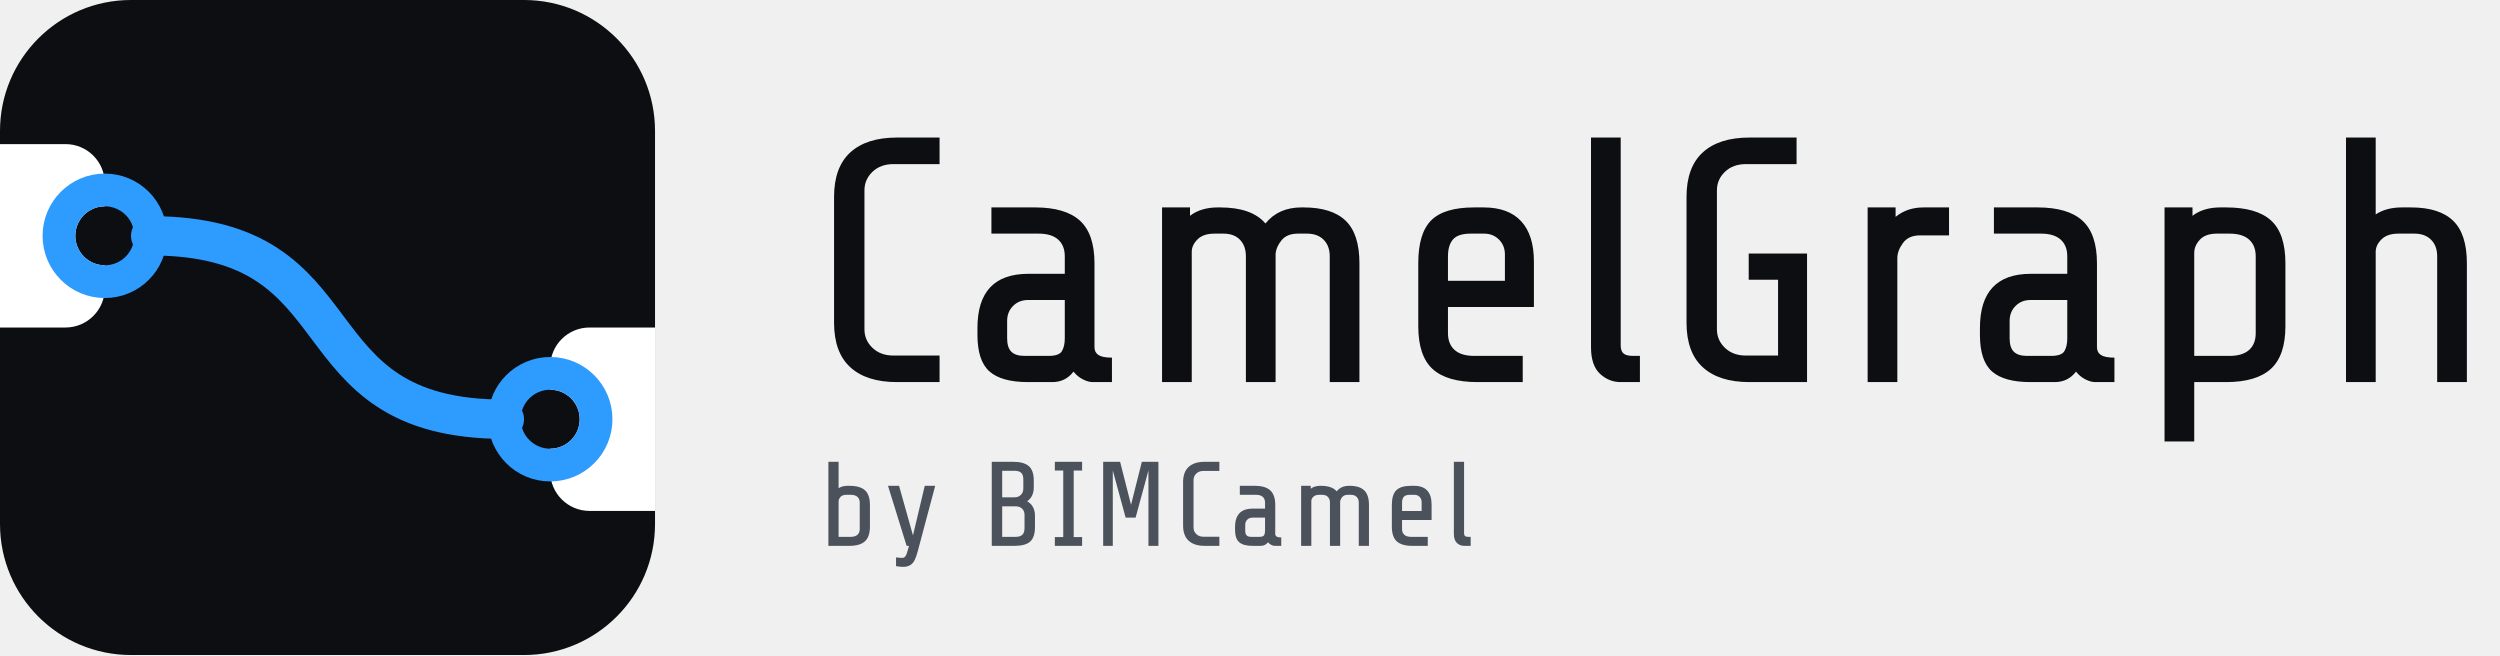
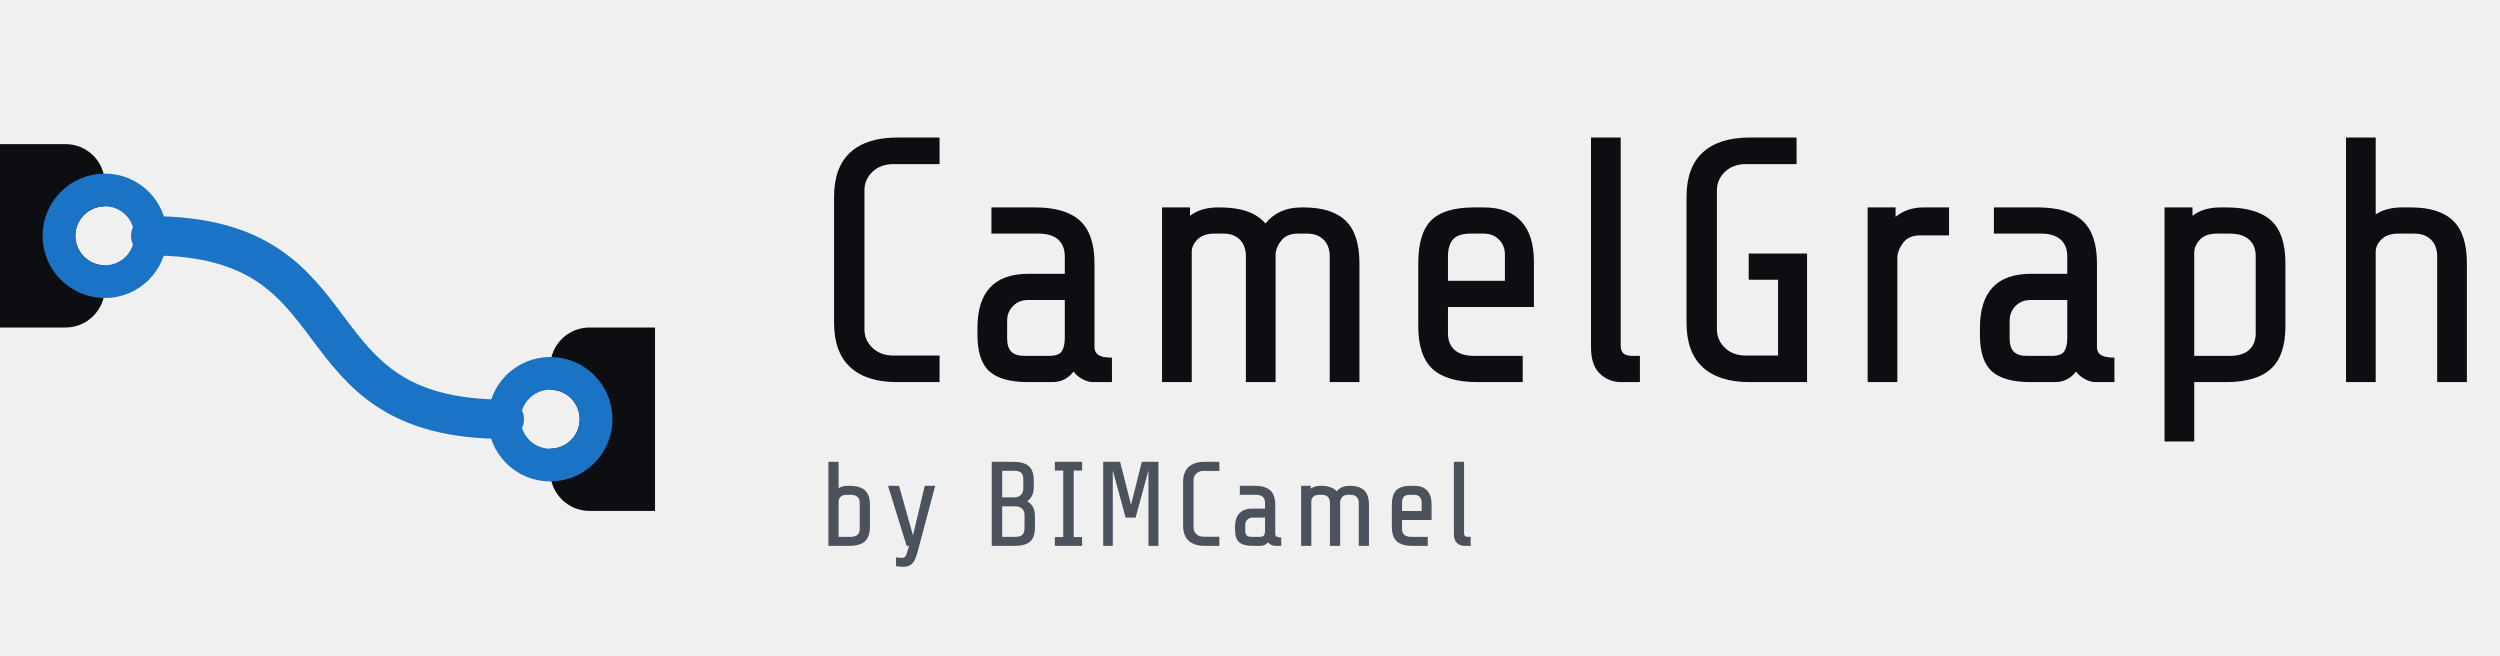
<svg xmlns="http://www.w3.org/2000/svg" viewBox="0 0 458 120" width="458" height="120">
  <svg viewBox="0 0 100 100" width="120" height="120">
    <defs>
      <clipPath id="c">
-         <rect width="100" height="100" rx="20" />
+         <rect width="100" height="100" />
      </clipPath>
    </defs>
-     <rect x="0" y="0" width="100" height="100" rx="20" fill="#0D0E11" />
    <g clip-path="url(#c)">
      <g>
-         <path d="M-6 22 h16 a6 6 0 0 1 6 6 v3.5 a4.5 4.5 0 0 0 0 9.0 v3.5 a6 6 0 0 1 -6 6 h-16 z" fill="#FFFFFF" />
-         <path d="M106 50 h-16 a6 6 0 0 0 -6 6 v3.5 a4.5 4.5 0 0 1 0 9.0 v3.5 a6 6 0 0 0 6 6 h16 z" fill="#FFFFFF" />
-         <path d="M23.0 36.0 C56 36.0 44 64.0 77.0 64.0" fill="none" stroke="#2E9BFF" stroke-width="6" stroke-linecap="round" />
-         <circle cx="16.0" cy="36.0" r="7.0" fill="none" stroke="#2E9BFF" stroke-width="5.0" />
-         <circle cx="84.0" cy="64.0" r="7.0" fill="none" stroke="#2E9BFF" stroke-width="5.0" />
+         <path d="M-6 22 h16 a6 6 0 0 1 6 6 v3.5 a4.5 4.5 0 0 0 0 9.0 v3.5 a6 6 0 0 1 -6 6 h-16 z" fill="#0D0E11" />
+         <path d="M106 50 h-16 a6 6 0 0 0 -6 6 v3.5 a4.5 4.5 0 0 1 0 9.0 v3.5 a6 6 0 0 0 6 6 h16 z" fill="#0D0E11" />
+         <path d="M23.0 36.0 C56 36.0 44 64.0 77.0 64.0" fill="none" stroke="#1A73C5" stroke-width="6" stroke-linecap="round" />
+         <circle cx="16.0" cy="36.0" r="7.0" fill="none" stroke="#1A73C5" stroke-width="5.0" />
+         <circle cx="84.0" cy="64.0" r="7.0" fill="none" stroke="#1A73C5" stroke-width="5.0" />
      </g>
    </g>
  </svg>
  <path transform="translate(148 70)" d="M4.8 -10.88V-33.92Q4.8 -39.36 7.776 -42.08Q10.752 -44.8 16.32 -44.8H24.128V-39.936H15.68Q13.312 -39.936 11.84 -38.528Q10.368 -37.12 10.368 -35.136V-9.664Q10.368 -7.68 11.84 -6.272Q13.312 -4.864 15.68 -4.864H24.128V0.0H16.32Q10.752 0.0 7.776 -2.72Q4.8 -5.44 4.8 -10.88ZM48.668 -1.92Q47.196 0.0 44.764 0.0H40.348Q35.484 0.0 33.276 -1.952Q31.068 -3.904 31.068 -8.64V-9.92Q31.068 -19.84 40.412 -19.84H47.068V-23.04Q47.068 -25.024 45.852 -26.112Q44.636 -27.2 42.268 -27.2H33.628V-32.0H41.628Q47.196 -32.0 49.852 -29.568Q52.508 -27.136 52.508 -21.76V-6.4Q52.508 -5.44 53.244 -4.96Q53.98 -4.48 55.708 -4.48V0.0H52.188Q51.356 0.0 50.364 -0.512Q49.372 -1.024 48.668 -1.92ZM47.068 -8.0V-15.04H40.348Q38.684 -15.04 37.596 -13.952Q36.508 -12.864 36.508 -11.2V-8.0Q36.508 -6.336 37.276 -5.568Q38.044 -4.8 39.708 -4.8H44.124Q46.044 -4.8 46.556 -5.696Q47.068 -6.592 47.068 -8.0ZM64.888 -32.0H70.008V-30.464Q71.992 -32.0 75.128 -32.0H75.512Q81.336 -32.0 83.832 -29.056Q86.2 -32.0 90.424 -32.0H90.808Q95.992 -32.0 98.52 -29.568Q101.048 -27.136 101.048 -21.76V0.0H95.608V-23.04Q95.608 -24.96 94.488 -26.08Q93.368 -27.2 91.448 -27.2H89.784Q87.8 -27.2 86.808 -26.016Q85.816 -24.832 85.688 -23.488V0.0H80.248V-23.04Q80.248 -24.96 79.16 -26.08Q78.072 -27.2 76.152 -27.2H74.488Q72.44 -27.2 71.384 -26.144Q70.328 -25.088 70.328 -23.872V0.0H64.888ZM111.828 -10.24V-21.76Q111.828 -27.264 114.196 -29.632Q116.564 -32.0 122.068 -32.0H123.796Q128.34 -32.0 130.676 -29.472Q133.012 -26.944 133.012 -22.08V-13.76H117.268V-8.96Q117.268 -6.976 118.484 -5.888Q119.7 -4.8 122.068 -4.8H130.964V0.0H122.708Q117.076 0.0 114.452 -2.4Q111.828 -4.8 111.828 -10.24ZM127.7 -18.56V-23.36Q127.7 -25.024 126.612 -26.112Q125.524 -27.2 123.86 -27.2H121.428Q119.124 -27.2 118.196 -26.144Q117.268 -25.088 117.268 -23.04V-18.56ZM143.472 -6.4V-44.8H148.912V-6.72Q148.912 -5.696 149.424 -5.248Q149.936 -4.8 151.152 -4.8H152.432V0.0H148.912Q146.736 0.0 145.104 -1.536Q143.472 -3.072 143.472 -6.4ZM160.972 -10.88V-33.92Q160.972 -39.36 163.948 -42.08Q166.924 -44.8 172.492 -44.8H181.132V-39.936H171.852Q169.484 -39.936 168.012 -38.528Q166.54 -37.12 166.54 -35.136V-9.664Q166.54 -7.68 168.012 -6.272Q169.484 -4.864 171.852 -4.864H177.74V-18.752H172.364V-23.552H183.052V0.0H172.492Q166.924 0.0 163.948 -2.72Q160.972 -5.44 160.972 -10.88ZM194.152 -32.0H199.272V-30.272Q201.384 -32.0 204.392 -32.0H209.064V-26.88H203.752Q201.64 -26.88 200.616 -25.472Q199.592 -24.064 199.592 -22.72V0.0H194.152ZM232.324 -1.92Q230.852 0.0 228.42 0.0H224.004Q219.14 0.0 216.932 -1.952Q214.724 -3.904 214.724 -8.64V-9.92Q214.724 -19.84 224.068 -19.84H230.724V-23.04Q230.724 -25.024 229.508 -26.112Q228.292 -27.2 225.924 -27.2H217.284V-32.0H225.284Q230.852 -32.0 233.508 -29.568Q236.164 -27.136 236.164 -21.76V-6.4Q236.164 -5.44 236.9 -4.96Q237.636 -4.48 239.364 -4.48V0.0H235.844Q235.012 0.0 234.02 -0.512Q233.028 -1.024 232.324 -1.92ZM230.724 -8.0V-15.04H224.004Q222.34 -15.04 221.252 -13.952Q220.164 -12.864 220.164 -11.2V-8.0Q220.164 -6.336 220.932 -5.568Q221.7 -4.8 223.364 -4.8H227.78Q229.7 -4.8 230.212 -5.696Q230.724 -6.592 230.724 -8.0ZM248.544 -32.0H253.664V-30.464Q255.648 -32.0 258.784 -32.0H259.808Q265.44 -32.0 268.064 -29.6Q270.688 -27.2 270.688 -21.76V-10.24Q270.688 -4.864 268.032 -2.432Q265.376 0.0 259.808 0.0H253.984V10.88H248.544ZM253.984 -23.68V-4.8H260.448Q262.816 -4.8 264.032 -5.888Q265.248 -6.976 265.248 -8.96V-23.04Q265.248 -25.024 264.032 -26.112Q262.816 -27.2 260.448 -27.2H258.144Q256.032 -27.2 255.008 -26.08Q253.984 -24.96 253.984 -23.68ZM281.788 -44.8H287.228V-30.72Q289.148 -32.0 292.028 -32.0H293.692Q298.876 -32.0 301.404 -29.568Q303.932 -27.136 303.932 -21.76V0.0H298.492V-23.04Q298.492 -24.96 297.372 -26.08Q296.252 -27.2 294.332 -27.2H291.388Q289.34 -27.2 288.284 -26.144Q287.228 -25.088 287.228 -23.872V0.0H281.788Z" fill="#0D0E11" />
  <path transform="translate(150 100)" d="M5.632 0.0H1.76V-15.4H3.63V-10.56Q4.29 -11.0 5.28 -11.0H5.632Q7.568 -11.0 8.47 -10.175Q9.372 -9.35 9.372 -7.48V-3.52Q9.372 -1.672 8.459 -0.836Q7.546 0.0 5.632 0.0ZM3.63 -8.14V-1.65H5.852Q6.666 -1.65 7.084 -2.024Q7.502 -2.398 7.502 -3.08V-7.92Q7.502 -8.602 7.084 -8.976Q6.666 -9.35 5.852 -9.35H5.06Q4.334 -9.35 3.982 -8.965Q3.63 -8.58 3.63 -8.14ZM15.41 3.85Q14.948 3.85 14.156 3.718V2.112Q14.772 2.2 15.3 2.2Q15.916 2.2 16.18 1.21L16.532 0.0H16.092L12.682 -11.0H14.706L17.258 -1.914L19.414 -11.0H21.328L18.138 0.968Q17.874 1.958 17.588 2.563Q17.302 3.168 16.785 3.509Q16.268 3.85 15.41 3.85ZM35.868 0.0H31.688V-15.4H35.604Q37.562 -15.4 38.475 -14.608Q39.388 -13.816 39.388 -11.968V-10.714Q39.388 -9.02 38.178 -8.162Q39.608 -7.37 39.608 -5.456V-3.476Q39.608 -1.584 38.739 -0.792Q37.87 0.0 35.868 0.0ZM35.868 -13.75H33.602V-8.888H35.868Q36.55 -8.888 37.012 -9.328Q37.474 -9.768 37.474 -10.494V-12.166Q37.474 -13.002 37.089 -13.376Q36.704 -13.75 35.868 -13.75ZM36.088 -7.238H33.602V-1.65H36.066Q36.902 -1.65 37.298 -2.035Q37.694 -2.42 37.694 -3.256V-5.654Q37.694 -6.38 37.254 -6.809Q36.814 -7.238 36.088 -7.238ZM43.248 0.0V-1.606H44.788V-13.794H43.248V-15.4H48.242V-13.794H46.702V-1.606H48.242V0.0ZM60.396 0.0V-13.816L58.042 -5.17H56.216L53.862 -13.816V0.0H52.102V-15.4H55.204L57.206 -7.524L59.186 -15.4H62.222V0.0ZM66.742 -3.74V-11.66Q66.742 -13.53 67.765 -14.465Q68.788 -15.4 70.702 -15.4H73.386V-13.728H70.482Q69.668 -13.728 69.162 -13.244Q68.656 -12.76 68.656 -12.078V-3.322Q68.656 -2.64 69.162 -2.156Q69.668 -1.672 70.482 -1.672H73.386V0.0H70.702Q68.788 0.0 67.765 -0.935Q66.742 -1.87 66.742 -3.74ZM82.306 -0.66Q81.8 0.0 80.964 0.0H79.446Q77.774 0.0 77.015 -0.671Q76.256 -1.342 76.256 -2.97V-3.41Q76.256 -6.82 79.468 -6.82H81.756V-7.92Q81.756 -8.602 81.338 -8.976Q80.92 -9.35 80.106 -9.35H77.136V-11.0H79.886Q81.8 -11.0 82.713 -10.164Q83.626 -9.328 83.626 -7.48V-2.2Q83.626 -1.87 83.879 -1.705Q84.132 -1.54 84.726 -1.54V0.0H83.516Q83.23 0.0 82.889 -0.176Q82.548 -0.352 82.306 -0.66ZM81.756 -2.75V-5.17H79.446Q78.874 -5.17 78.5 -4.796Q78.126 -4.422 78.126 -3.85V-2.75Q78.126 -2.178 78.39 -1.914Q78.654 -1.65 79.226 -1.65H80.744Q81.404 -1.65 81.58 -1.958Q81.756 -2.266 81.756 -2.75ZM88.366 -11.0H90.126V-10.472Q90.808 -11.0 91.886 -11.0H92.018Q94.02 -11.0 94.878 -9.988Q95.692 -11.0 97.144 -11.0H97.276Q99.058 -11.0 99.927 -10.164Q100.796 -9.328 100.796 -7.48V0.0H98.926V-7.92Q98.926 -8.58 98.541 -8.965Q98.156 -9.35 97.496 -9.35H96.924Q96.242 -9.35 95.901 -8.943Q95.56 -8.536 95.516 -8.074V0.0H93.646V-7.92Q93.646 -8.58 93.272 -8.965Q92.898 -9.35 92.238 -9.35H91.666Q90.962 -9.35 90.599 -8.987Q90.236 -8.624 90.236 -8.206V0.0H88.366ZM104.986 -3.52V-7.48Q104.986 -9.372 105.8 -10.186Q106.614 -11.0 108.506 -11.0H109.1Q110.662 -11.0 111.465 -10.131Q112.268 -9.262 112.268 -7.59V-4.73H106.856V-3.08Q106.856 -2.398 107.274 -2.024Q107.692 -1.65 108.506 -1.65H111.564V0.0H108.726Q106.79 0.0 105.888 -0.825Q104.986 -1.65 104.986 -3.52ZM110.442 -6.38V-8.03Q110.442 -8.602 110.068 -8.976Q109.694 -9.35 109.122 -9.35H108.286Q107.494 -9.35 107.175 -8.987Q106.856 -8.624 106.856 -7.92V-6.38ZM116.348 -2.2V-15.4H118.218V-2.31Q118.218 -1.958 118.394 -1.804Q118.57 -1.65 118.988 -1.65H119.428V0.0H118.218Q117.47 0.0 116.909 -0.528Q116.348 -1.056 116.348 -2.2Z" fill="#4B525C" />
</svg>
